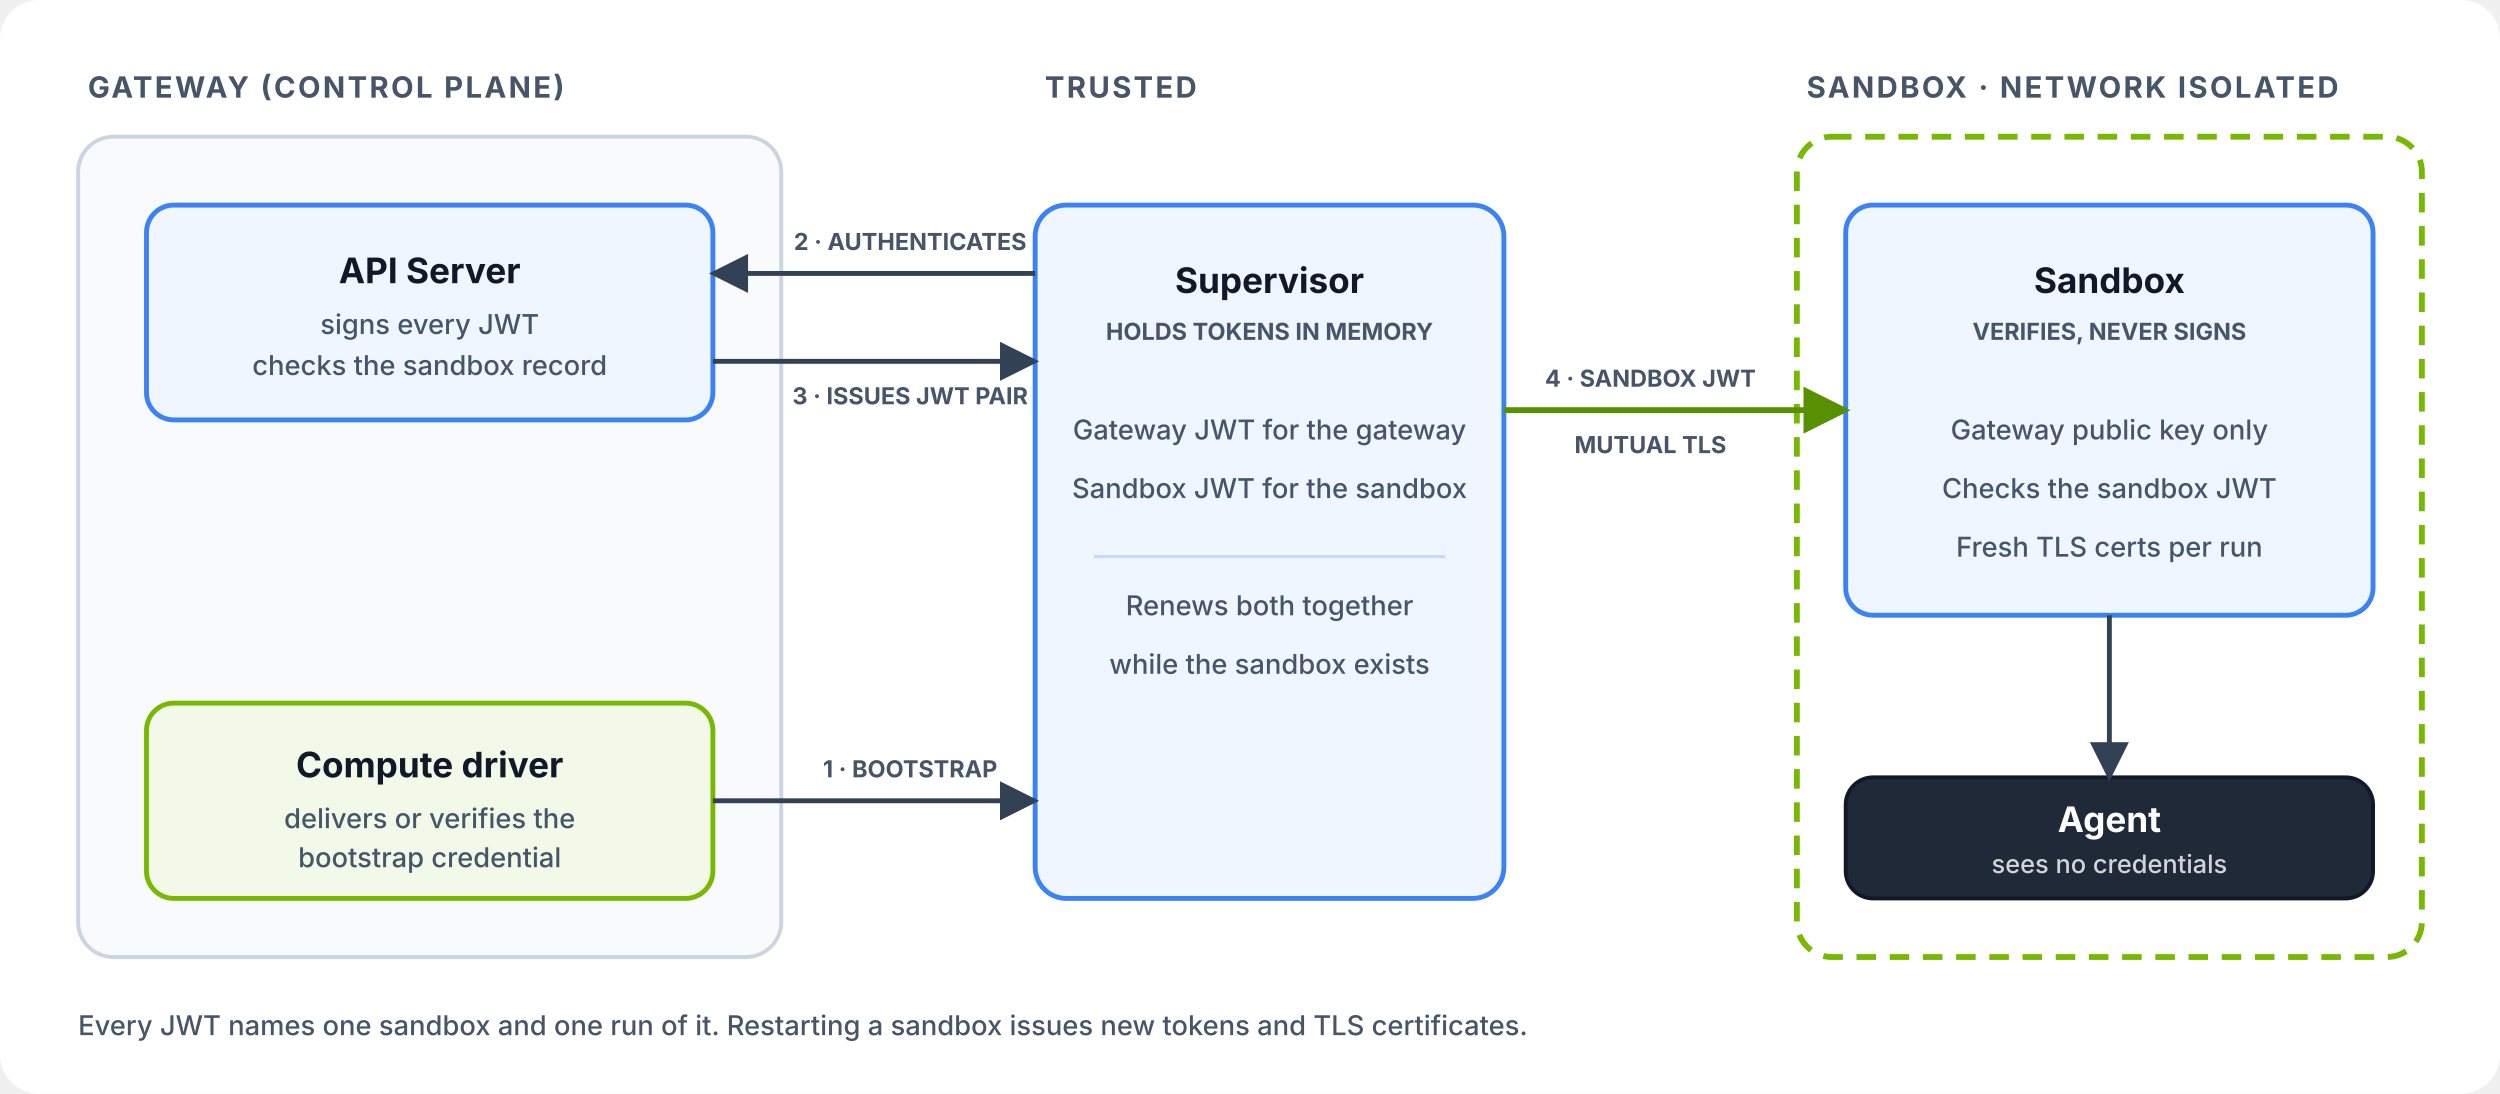
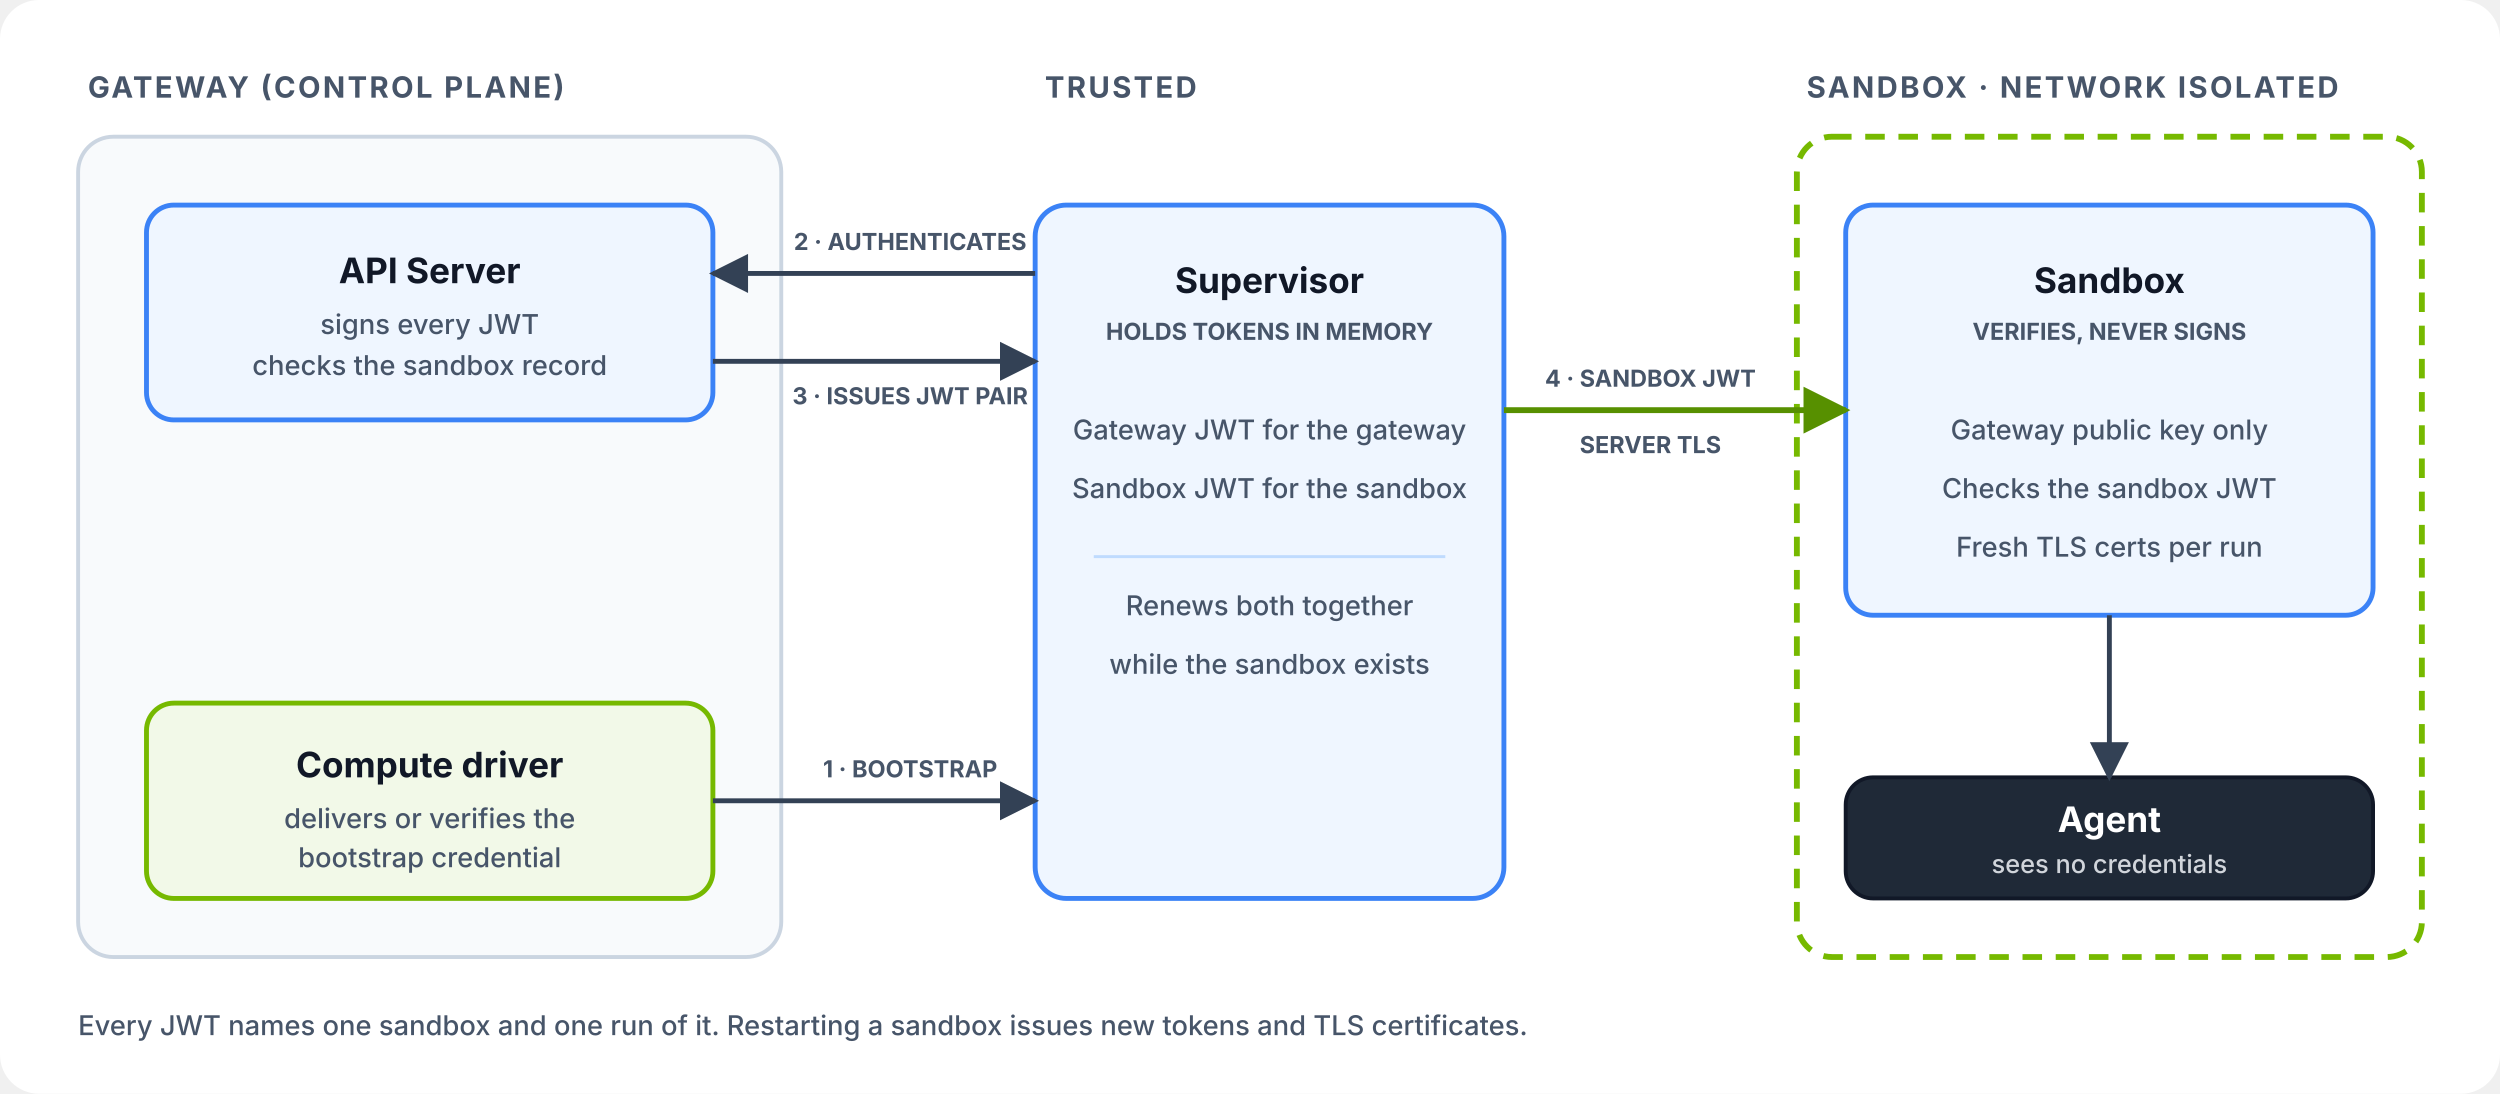
<svg xmlns="http://www.w3.org/2000/svg" width="1280" height="560" viewBox="0 0 1280 560" role="img" aria-labelledby="title desc">
  <defs>
    <marker id="arrow" viewBox="0 0 10 10" refX="9" refY="5" markerWidth="8" markerHeight="8" orient="auto-start-reverse">
      <path d="M 0 0 L 10 5 L 0 10 z" fill="#334155" />
    </marker>
    <marker id="arrow-green" viewBox="0 0 10 10" refX="9" refY="5" markerWidth="8" markerHeight="8" orient="auto-start-reverse">
      <path d="M 0 0 L 10 5 L 0 10 z" fill="#579000" />
    </marker>
    <style>
      .section { font: 700 15px -apple-system, BlinkMacSystemFont, "Segoe UI", sans-serif; fill: #475569; letter-spacing: .08em; }
      .label { font: 700 18px -apple-system, BlinkMacSystemFont, "Segoe UI", sans-serif; fill: #111827; }
      .small { font: 500 14px -apple-system, BlinkMacSystemFont, "Segoe UI", sans-serif; fill: #475569; }
      .tiny { font: 700 12px -apple-system, BlinkMacSystemFont, "Segoe UI", sans-serif; fill: #475569; }
      .box { fill: #ffffff; stroke: #cbd5e1; stroke-width: 2; }
      .soft { fill: #f8fafc; stroke: #cbd5e1; stroke-width: 2; }
      .green { fill: #f2f9e8; stroke: #76b900; stroke-width: 2.5; }
      .trusted { fill: #eff6ff; stroke: #3b82f6; stroke-width: 2.5; }
      .owned { fill: #eff6ff; stroke: #3b82f6; stroke-width: 2.5; }
      .dark { fill: #1f2937; stroke: #111827; stroke-width: 2; }
      .line { fill: none; stroke: #334155; stroke-width: 2.5; marker-end: url(#arrow); }
      .flow { fill: none; stroke: #579000; stroke-width: 3; marker-end: url(#arrow-green); }
    </style>
  </defs>
  <rect width="1280" height="560" rx="20" fill="#ffffff" />
  <text x="45" y="50" class="section">GATEWAY (CONTROL PLANE)</text>
  <text x="535" y="50" class="section">TRUSTED</text>
  <text x="925" y="50" class="section">SANDBOX · NETWORK ISOLATED</text>
  <rect x="40" y="70" width="360" height="420" rx="18" class="soft" />
  <rect x="75" y="105" width="290" height="110" rx="14" class="trusted" />
  <text x="220" y="145" text-anchor="middle" class="label">API Server</text>
  <text x="220" y="171" text-anchor="middle" class="small">signs every JWT</text>
  <text x="220" y="192" text-anchor="middle" class="small">checks the sandbox record</text>
  <rect x="75" y="360" width="290" height="100" rx="14" class="green" />
  <text x="220" y="398" text-anchor="middle" class="label">Compute driver</text>
  <text x="220" y="424" text-anchor="middle" class="small">delivers or verifies the</text>
  <text x="220" y="444" text-anchor="middle" class="small">bootstrap credential</text>
  <rect x="530" y="105" width="240" height="355" rx="16" class="trusted" />
  <text x="650" y="150" text-anchor="middle" class="label">Supervisor</text>
  <text x="650" y="174" text-anchor="middle" class="tiny">HOLDS TOKENS IN MEMORY</text>
  <text x="650" y="225" text-anchor="middle" class="small">Gateway JWT for the gateway</text>
  <text x="650" y="255" text-anchor="middle" class="small">Sandbox JWT for the sandbox</text>
  <line x1="560" y1="285" x2="740" y2="285" stroke="#bfdbfe" stroke-width="1.5" />
  <text x="650" y="315" text-anchor="middle" class="small">Renews both together</text>
  <text x="650" y="345" text-anchor="middle" class="small">while the sandbox exists</text>
  <rect x="920" y="70" width="320" height="420" rx="18" fill="#ffffff" stroke="#76b900" stroke-width="3" stroke-dasharray="10 7" />
  <rect x="945" y="105" width="270" height="210" rx="14" class="owned" />
  <text x="1080" y="150" text-anchor="middle" class="label">Sandbox</text>
  <text x="1080" y="174" text-anchor="middle" class="tiny">VERIFIES, NEVER SIGNS</text>
  <text x="1080" y="225" text-anchor="middle" class="small">Gateway public key only</text>
  <text x="1080" y="255" text-anchor="middle" class="small">Checks the sandbox JWT</text>
  <text x="1080" y="285" text-anchor="middle" class="small">Fresh TLS certs per run</text>
  <rect x="945" y="398" width="270" height="62" rx="14" class="dark" />
  <text x="1080" y="426" text-anchor="middle" style="font:700 18px -apple-system,BlinkMacSystemFont,'Segoe UI',sans-serif;fill:#fff">Agent</text>
  <text x="1080" y="447" text-anchor="middle" style="font:500 13px -apple-system,BlinkMacSystemFont,'Segoe UI',sans-serif;fill:#d1d5db">sees no credentials</text>
  <path d="M1080 315 V398" class="line" />
  <path d="M365 410 H530" class="line" />
  <text x="466" y="398" text-anchor="middle" class="tiny">1 · BOOTSTRAP</text>
  <path d="M530 140 H365" class="line" />
  <text x="466" y="128" text-anchor="middle" class="tiny">2 · AUTHENTICATES</text>
  <path d="M365 185 H530" class="line" />
  <text x="466" y="207" text-anchor="middle" class="tiny">3 · ISSUES JWT PAIR</text>
  <path d="M770 210 H945" class="flow" />
  <text x="845" y="198" text-anchor="middle" class="tiny">4 · SANDBOX JWT</text>
-   <text x="845" y="232" text-anchor="middle" class="tiny">MUTUAL TLS</text>
+   <text x="845" y="232" text-anchor="middle" class="tiny">SERVER TLS</text>
  <text x="40" y="530" class="small">Every JWT names one sandbox and one run of it. Restarting a sandbox issues new tokens and TLS certificates.</text>
</svg>
